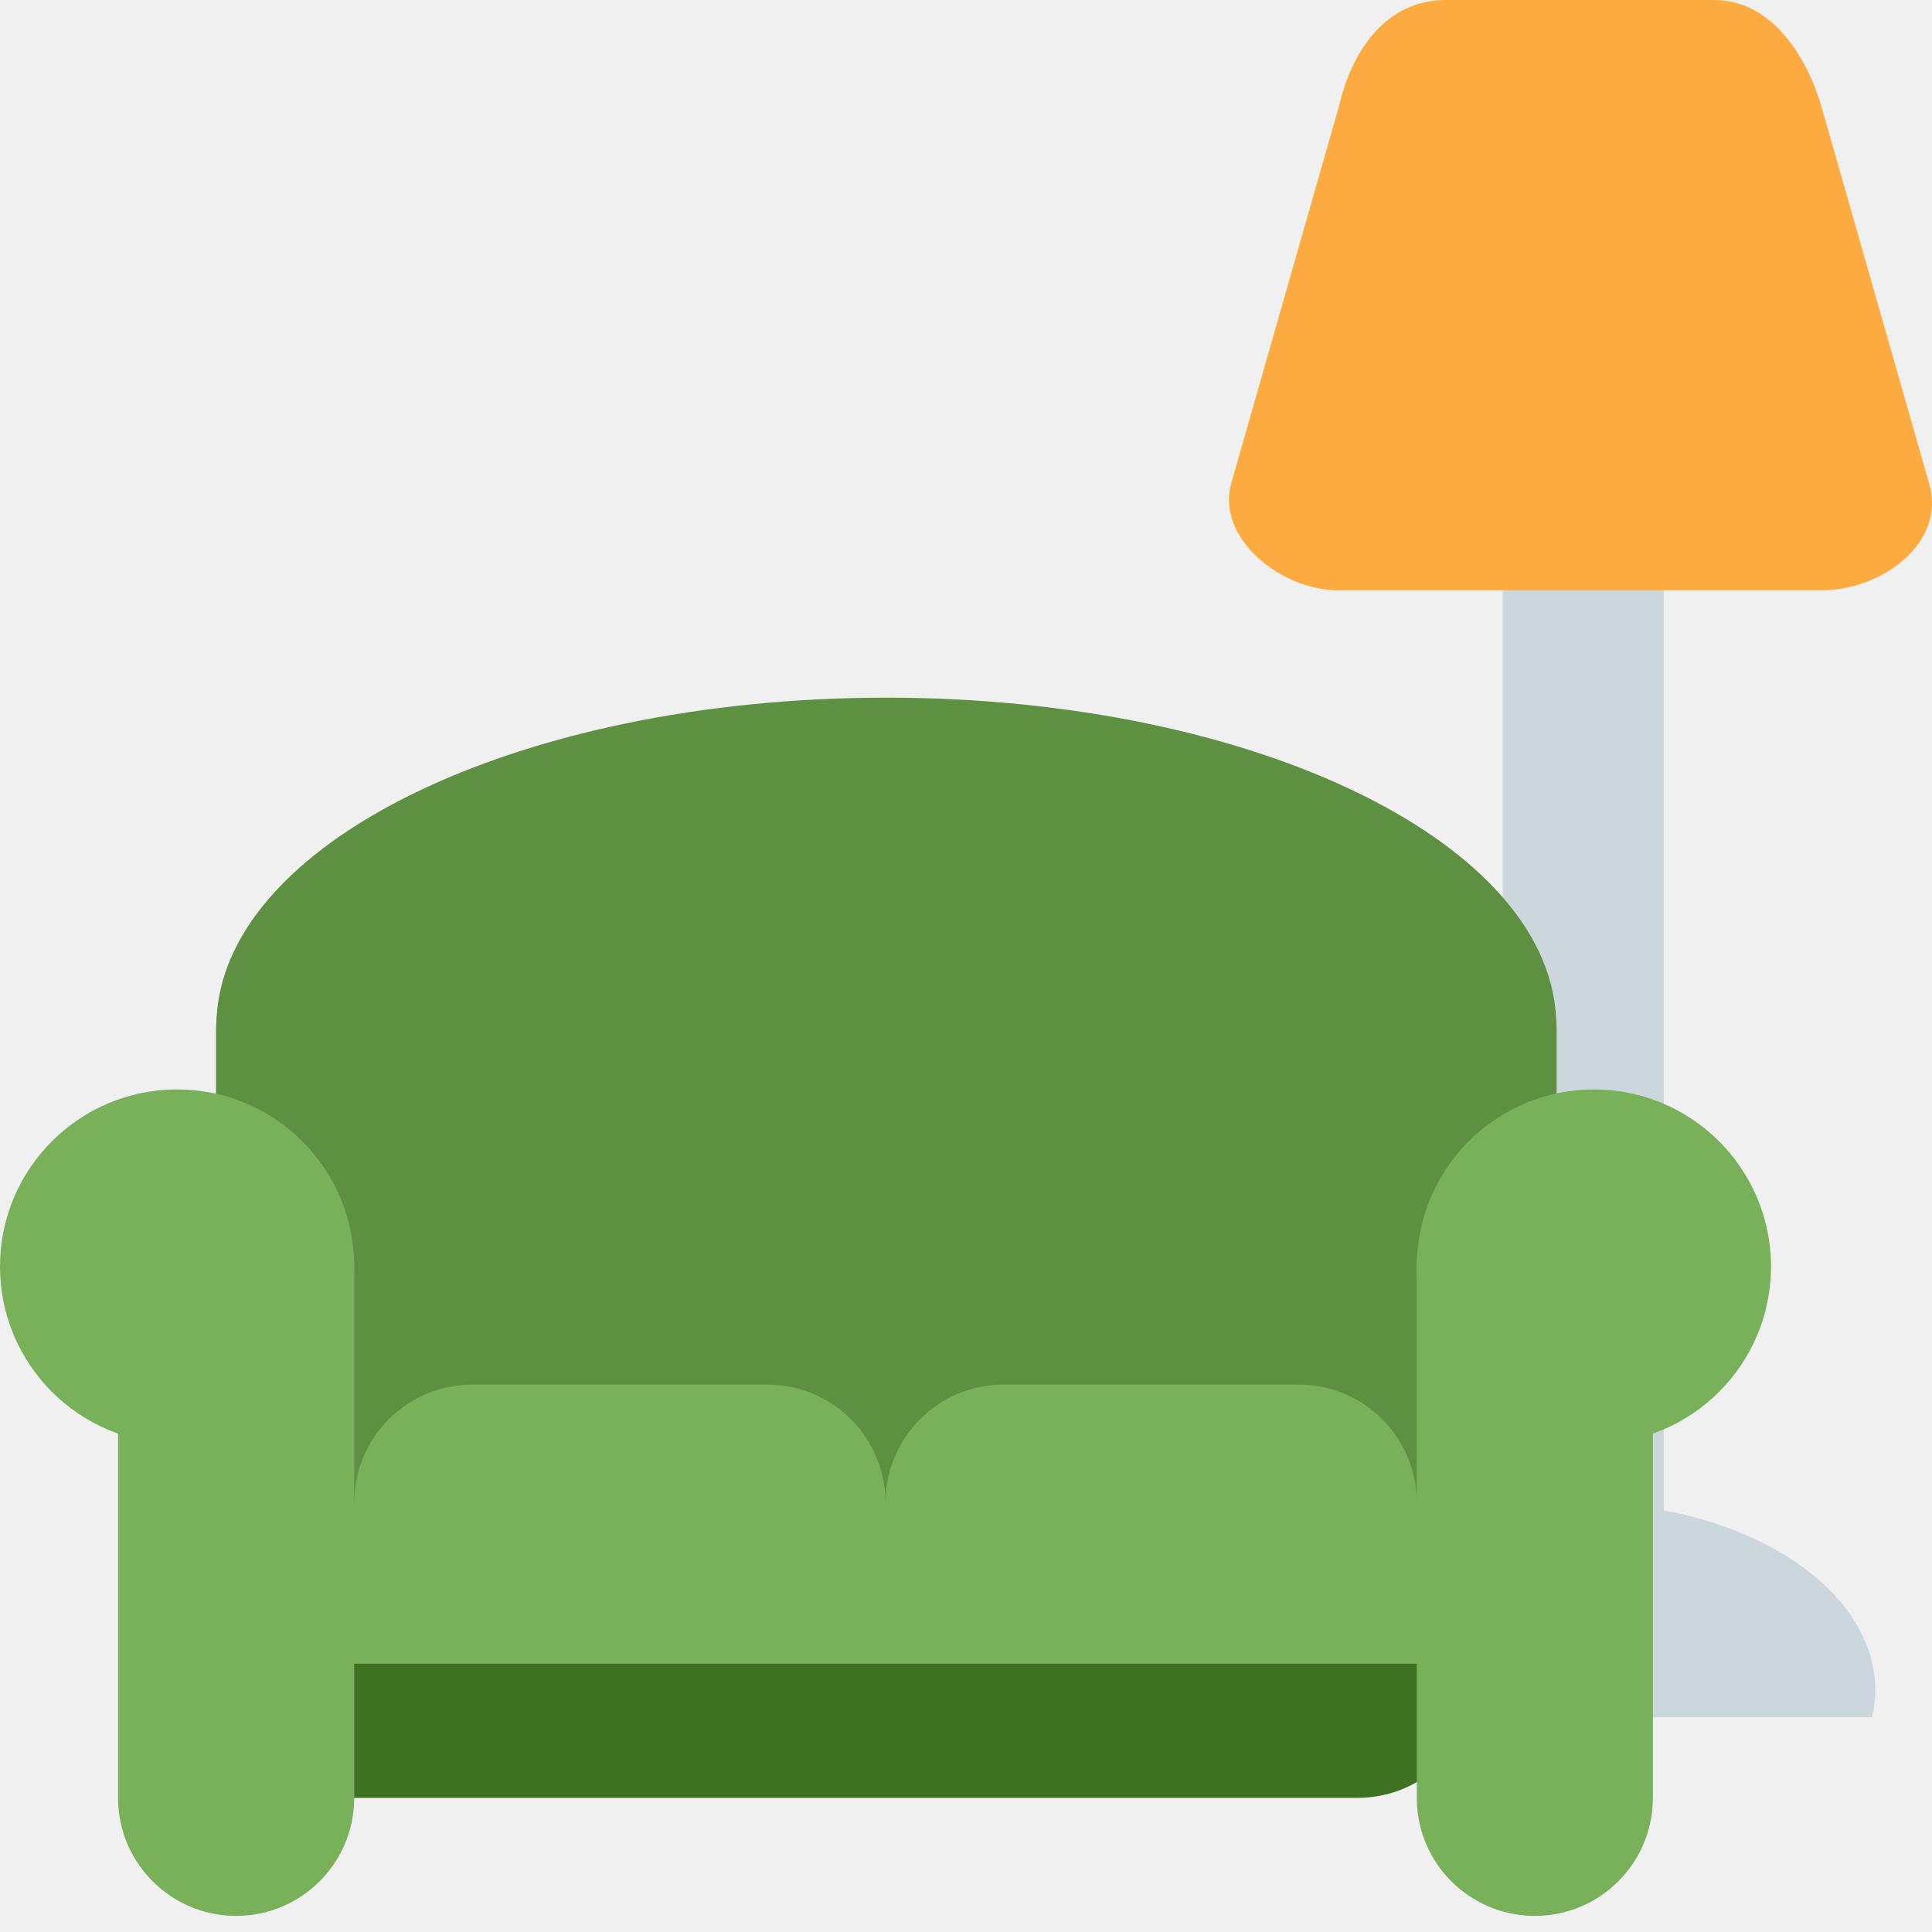
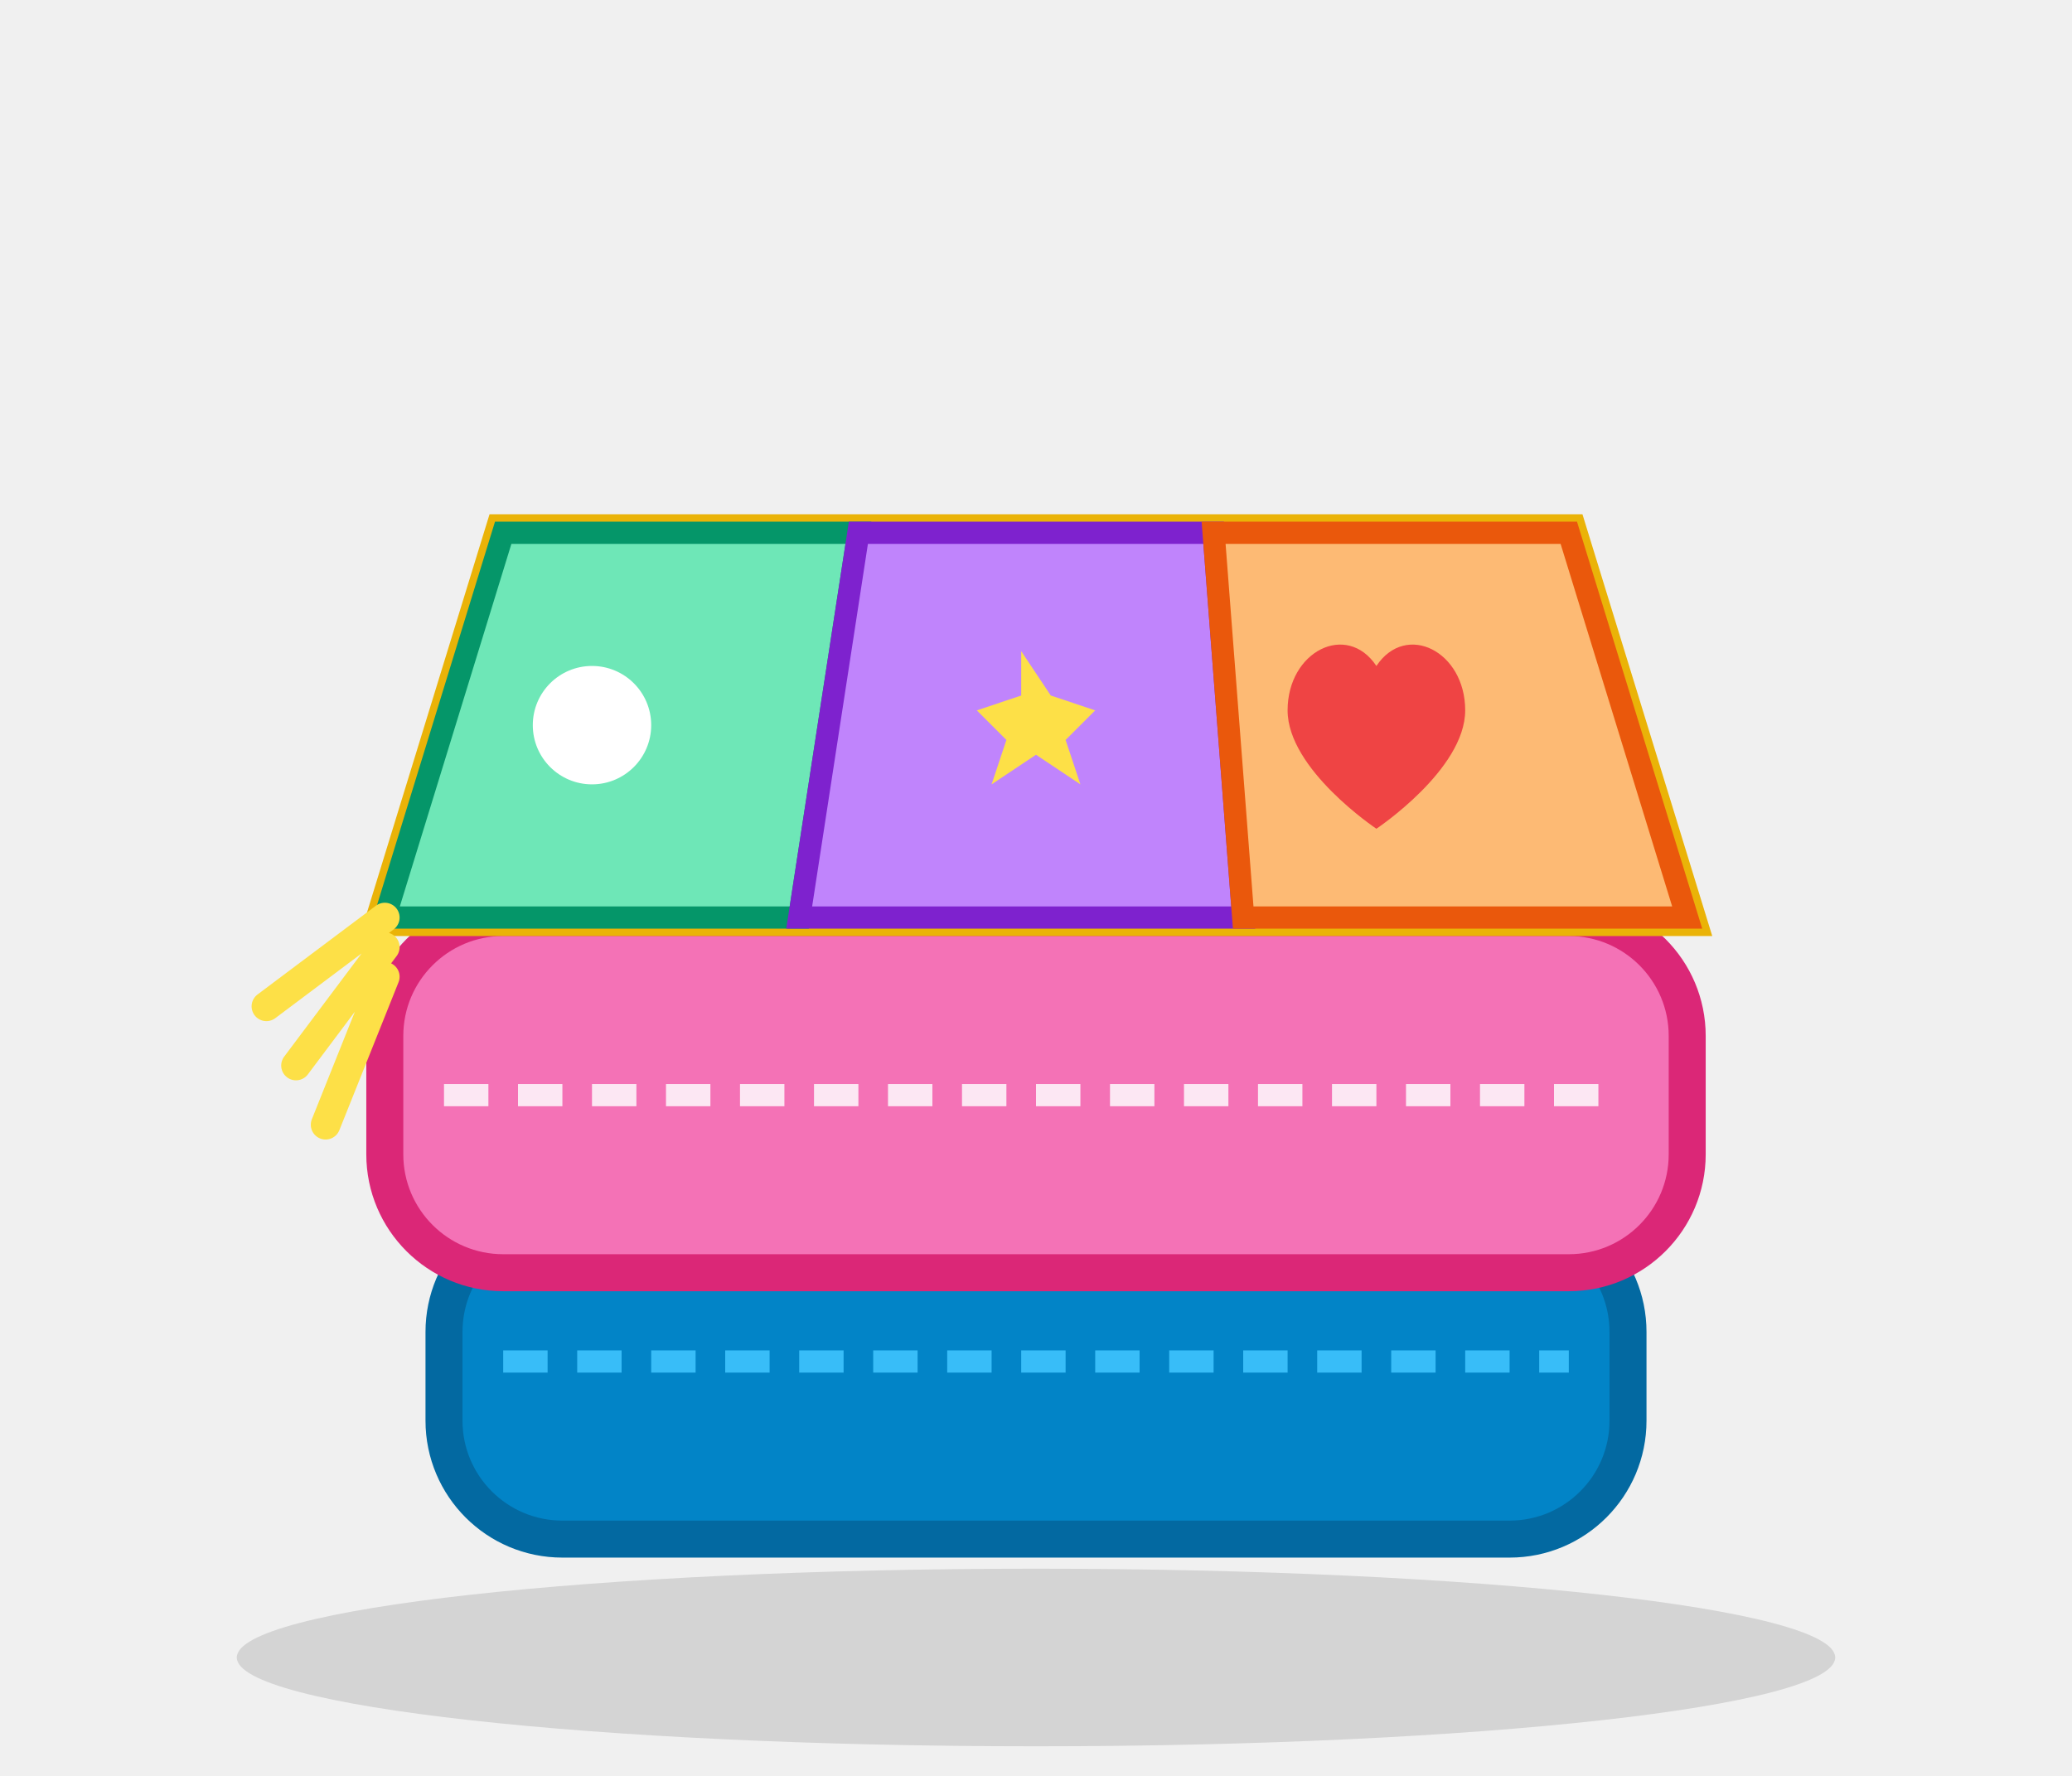
- <svg xmlns="http://www.w3.org/2000/svg" viewBox="0 0 36 36">
-   <path fill="#CCD6DD" d="M31 29.5c0 .828-.672 1.5-1.5 1.5s-1.5-.672-1.5-1.5v-24c0-.829.672-1.5 1.5-1.5s1.5.671 1.5 1.5v24z" />
-   <path fill="#CCD6DD" d="M34.882 32c.037-.164.062-.33.062-.5 0-1.933-2.463-3.5-5.5-3.5s-5.5 1.567-5.5 3.5c0 .17.025.336.062.5h10.876z" />
-   <path fill="#FCAB40" d="M35.944 9c.334 1.125-.896 2-2 2h-9c-1.104 0-2.291-1-2-2l2-7c.25-1.084.896-2 2-2h5c1.105 0 1.75 1.125 2 2l2 7z" />
-   <path fill="#5D9040" d="M29.006 29.101c0 1.215-1.017 2.199-2.271 2.199H6.296c-1.254 0-2.271-.984-2.271-2.199v-9.9c0-1.215 1.017-2.2 2.271-2.2h20.439c1.254 0 2.271.985 2.271 2.2v9.9z" />
-   <path fill="#3F7123" d="M27.5 31.3c0 1.215-.985 2.2-2.2 2.2H6.6c-1.215 0-2.2-.985-2.2-2.2v-1.1c0-1.215.985-2.2 2.2-2.2h18.7c1.215 0 2.2.985 2.2 2.2v1.1z" />
-   <ellipse fill="#5D9040" cx="16.516" cy="19.125" rx="12.484" ry="6.125" />
-   <path fill="#78B159" d="M6.6 23.601c0 1.822-1.478 3.3-3.3 3.3-1.822 0-3.3-1.478-3.3-3.3C0 21.777 1.478 20.3 3.3 20.3c1.823 0 3.3 1.477 3.3 3.301z" />
-   <path fill="#78B159" d="M6.6 33.5c0 1.215-.985 2.2-2.2 2.2-1.215 0-2.2-.985-2.2-2.2v-9.899c0-1.215.985-2.2 2.2-2.2 1.215 0 2.2.985 2.2 2.2V33.5zm19.8-9.899c0 1.822 1.477 3.3 3.3 3.3 1.821 0 3.3-1.478 3.3-3.3 0-1.823-1.479-3.301-3.3-3.301-1.822 0-3.3 1.477-3.3 3.301z" />
-   <path fill="#78B159" d="M26.4 33.5c0 1.215.984 2.2 2.199 2.2 1.215 0 2.2-.985 2.2-2.2v-9.899c0-1.215-.985-2.2-2.2-2.2-1.215 0-2.199.985-2.199 2.2V33.5zM16.5 28c0 1.215-.985 2.2-2.2 2.2H8.8c-1.215 0-2.2-.985-2.2-2.2 0-1.215.985-2.2 2.2-2.2h5.5c1.215 0 2.2.985 2.2 2.2zm9.9 0c0 1.215-.985 2.2-2.2 2.2h-5.5c-1.215 0-2.2-.985-2.2-2.2 0-1.215.985-2.2 2.2-2.2h5.5c1.215 0 2.2.985 2.2 2.2z" />
-   <path fill="#78B159" d="M6 28h21v3H6z" />
+ <svg xmlns="http://www.w3.org/2000/svg" viewBox="0 0 140 120" width="100%" height="100%">
+   <ellipse cx="70" cy="112" rx="54" ry="6" fill="rgba(0,0,0,0.12)" />
+   <g transform="translate(22, 24)">
+     <rect x="8" y="58" width="80" height="22" rx="8" fill="#0284C7" stroke="#0369A1" stroke-width="2.5" />
+     <line x1="12" y1="68" x2="84" y2="68" stroke="#38BDF8" stroke-width="1.5" stroke-dasharray="3,2" />
+     <rect x="4" y="38" width="88" height="24" rx="8" fill="#F472B6" stroke="#DB2777" stroke-width="2.5" />
+     <line x1="8" y1="50" x2="88" y2="50" stroke="#FCE7F3" stroke-width="1.5" stroke-dasharray="3,2" />
+     <polygon points="12,12 84,12 92,38 4,38" fill="#FDE047" stroke="#EAB308" stroke-width="2.5" />
+     <polygon points="12,12 36,12 32,38 4,38" fill="#6EE7B7" stroke="#059669" stroke-width="1.5" />
+     <polygon points="36,12 60,12 62,38 32,38" fill="#C084FC" stroke="#7E22CE" stroke-width="1.5" />
+     <polygon points="60,12 84,12 92,38 62,38" fill="#FDBA74" stroke="#EA580C" stroke-width="1.5" />
+     <circle cx="18" cy="25" r="4" fill="#FFFFFF" />
+     <polygon points="47,20 49,23 52,24 50,26 51,29 48,27 45,29 46,26 44,24 47,23" fill="#FDE047" />
+     <path d="M 77 24 C 77 20 73 18 71 21 C 69 18 65 20 65 24 C 65 28 71 32 71 32 C 71 32 77 28 77 24 Z" fill="#EF4444" />
+     <path d="M 4 38 L -4 44 M 4 40 L -2 48 M 4 42 L 0 52" stroke="#FDE047" stroke-width="2" stroke-linecap="round" />
+   </g>
</svg>
